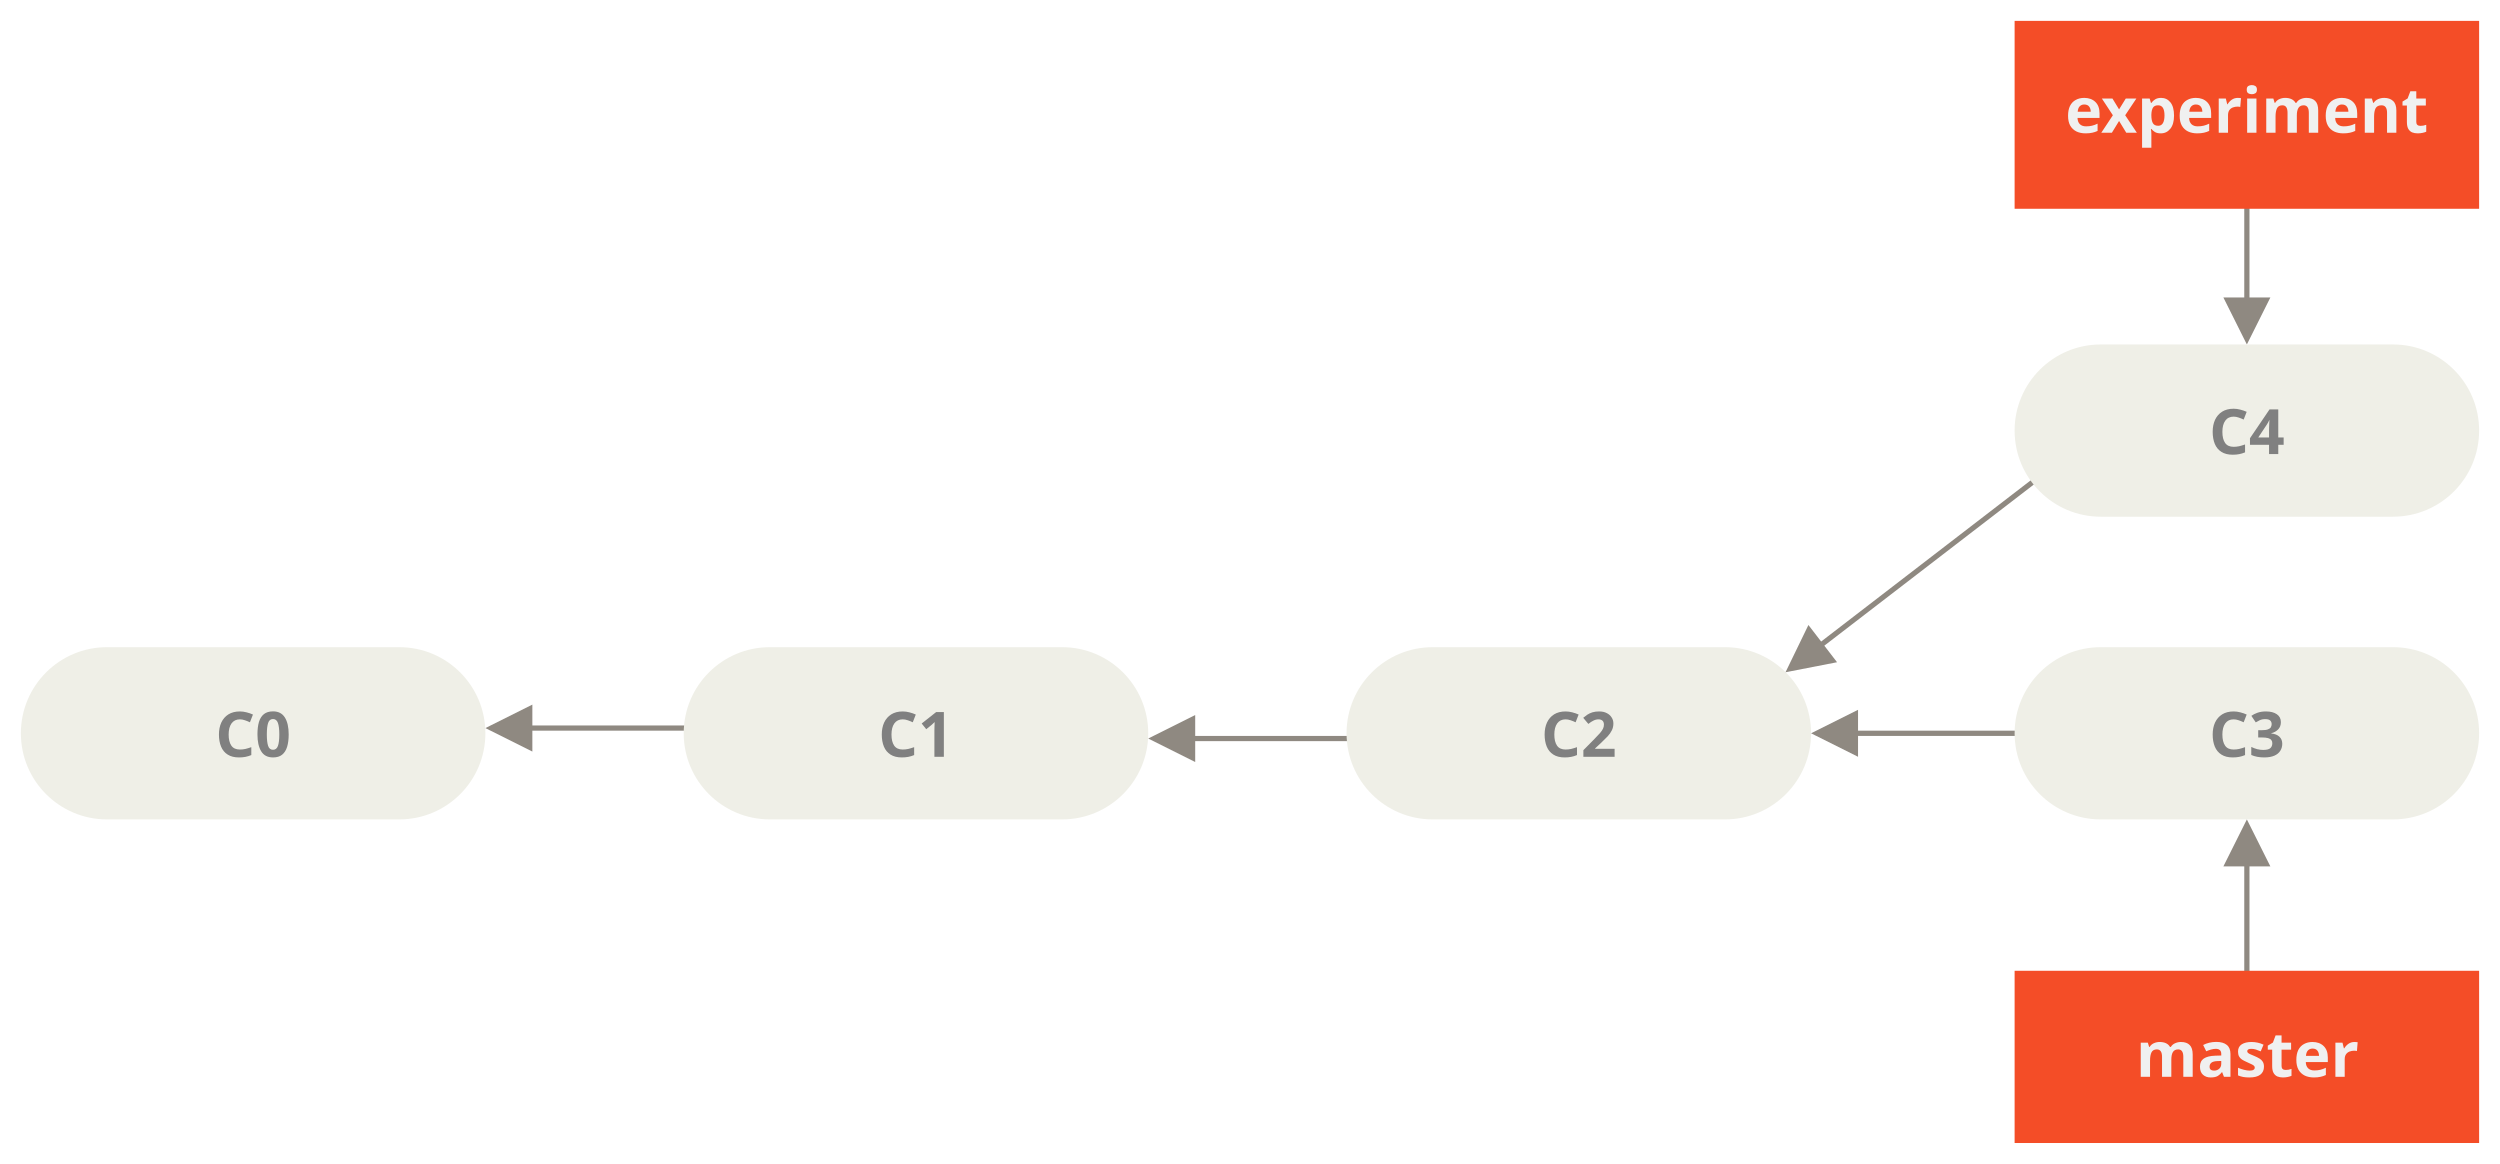
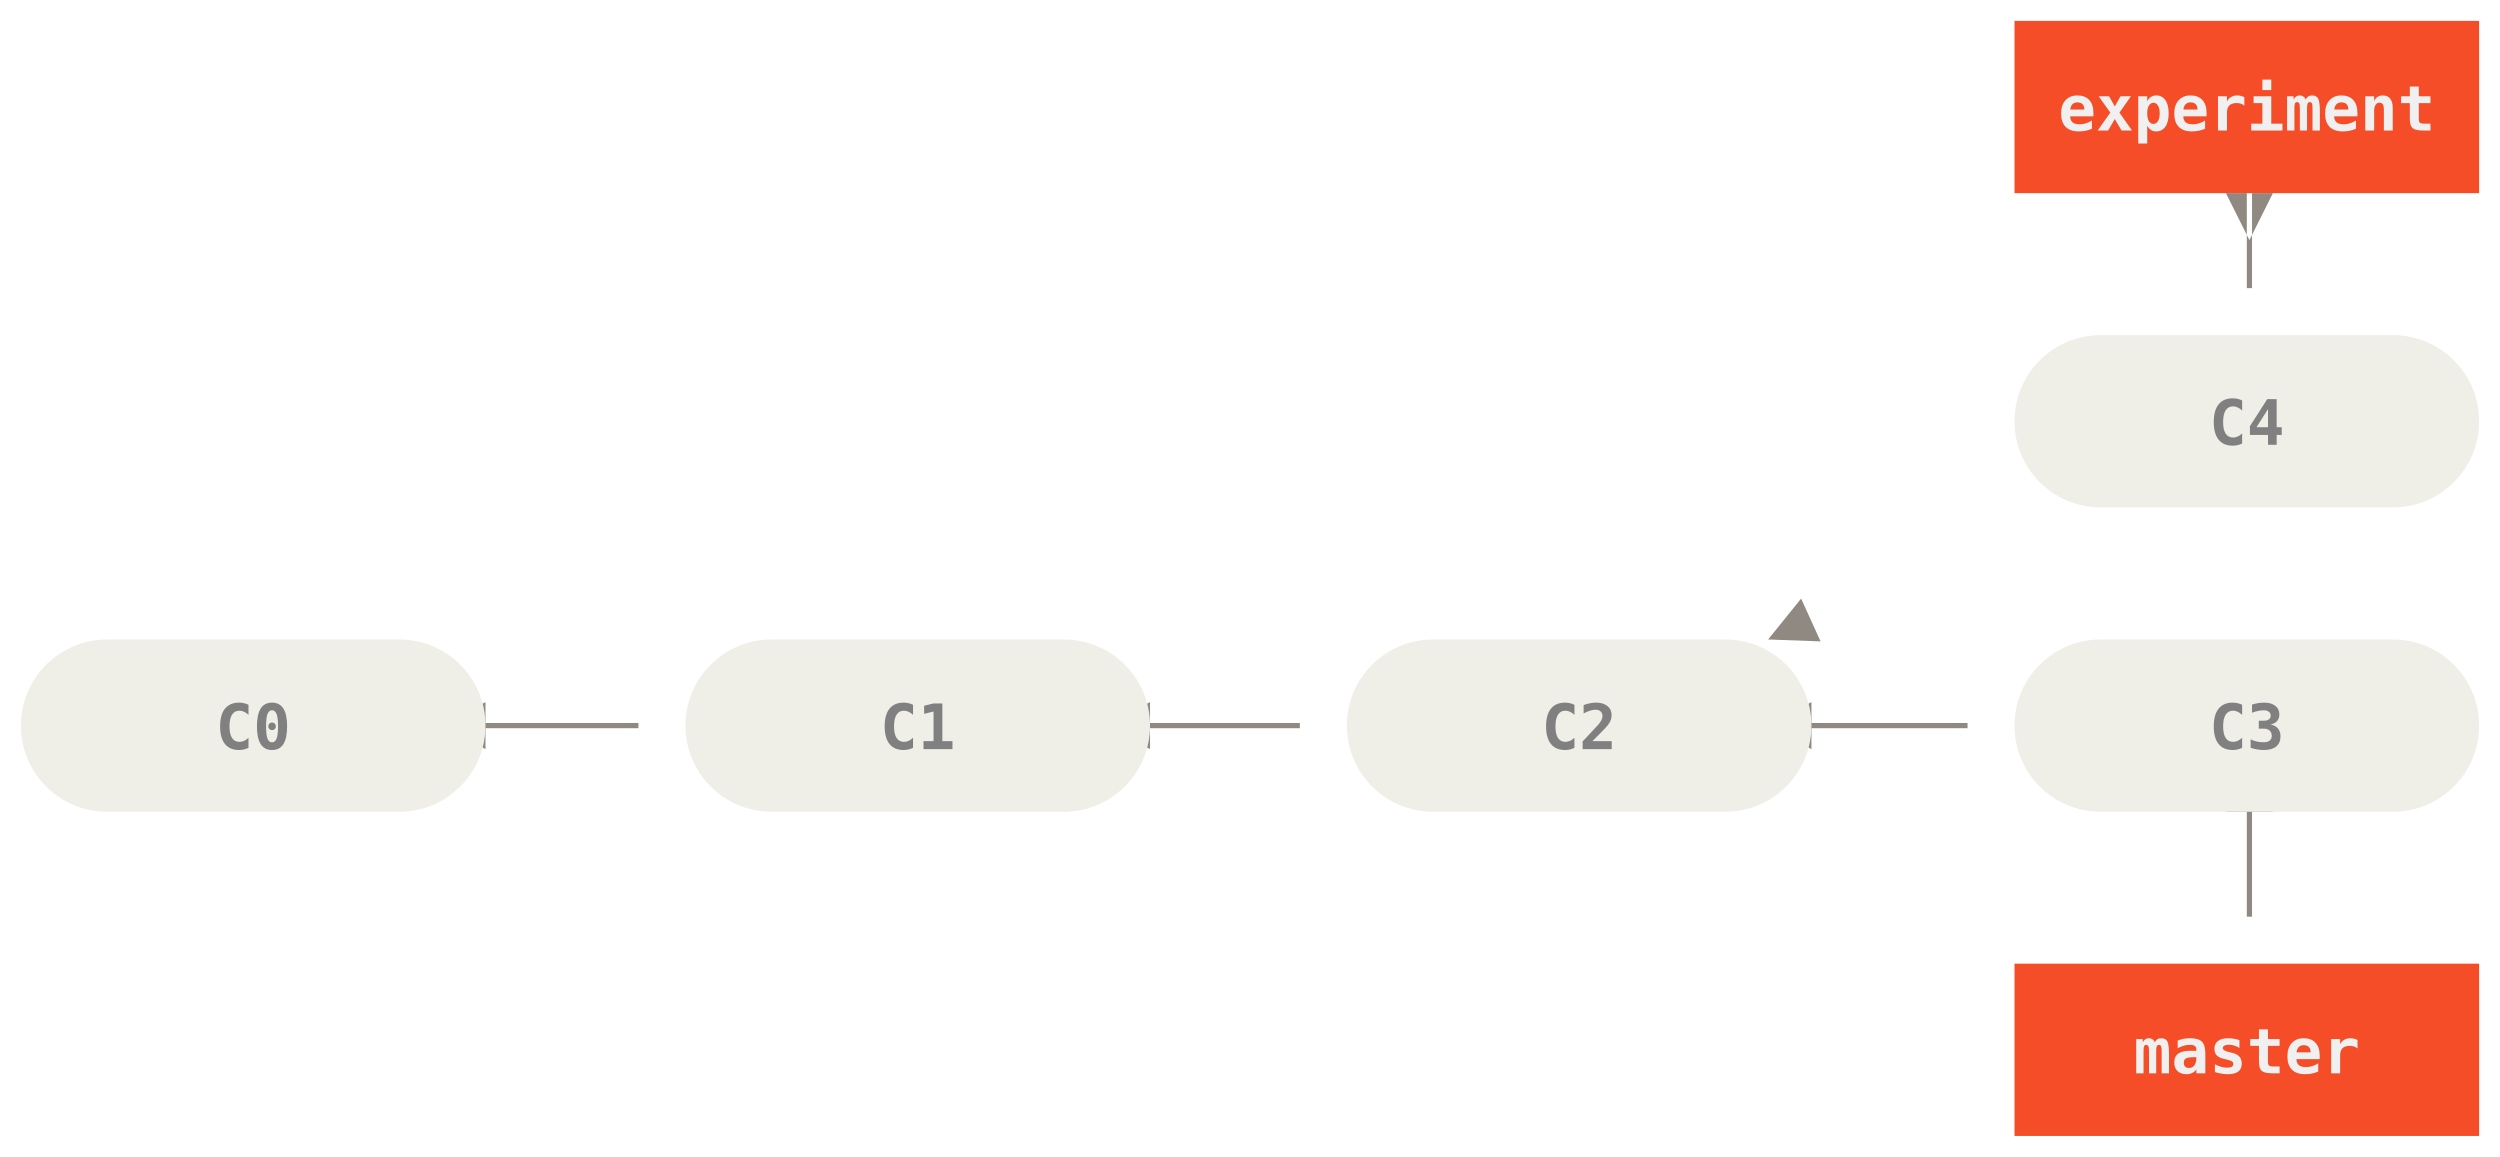
- <svg xmlns="http://www.w3.org/2000/svg" id="svg34938" version="1.1" viewBox="0 0 479 223">
-   <g id="03---Rebase-1" transform="translate(-10,-7)" style="fill-rule:evenodd;fill:none">
-     <path id="Line" d="m112 146h35v1h-35v4l-9-4.5 9-4.5z" style="fill-rule:nonzero;fill:#8f8981" />
-     <path id="Line-2" d="m239 148h35v1h-35v4l-9-4.5 9-4.5z" style="fill-rule:nonzero;fill:#8f8981" />
-     <path id="Line-6" d="m366 147h35v1h-35v4l-9-4.5 9-4.5z" style="fill-rule:nonzero;fill:#8f8981" />
-     <g id="brown" transform="translate(14,131)">
-       <rect id="Rectangle-1" width="89" height="33" rx="16.5" ry="16.5" style="fill-rule:evenodd;fill:#efefe7" />
-       <text id="C6" font-size="12px" font-weight="700" style="fill:#979797;font-family:'Source Code Pro';font-size:12px;font-weight:700;text-anchor:middle">
-         <tspan id="tspan34882" x="44.5" y="21" style="fill:gray">C0</tspan>
-       </text>
-     </g>
-     <g id="g34892" transform="translate(141,131)">
-       <rect id="rect34886" width="89" height="33" rx="16.5" ry="16.5" style="fill-rule:evenodd;fill:#efefe7" />
-       <text id="text34890" font-size="12px" font-weight="700" style="fill:#979797;font-family:'Source Code Pro';font-size:12px;font-weight:700;text-anchor:middle">
-         <tspan id="tspan34888" x="44.5" y="21" style="fill:gray">C1</tspan>
-       </text>
-     </g>
-     <g id="g34900" transform="translate(268,131)">
-       <rect id="rect34894" width="89" height="33" rx="16.5" ry="16.5" style="fill-rule:evenodd;fill:#efefe7" />
-       <text id="text34898" font-size="12px" font-weight="700" style="fill:#979797;font-family:'Source Code Pro';font-size:12px;font-weight:700;text-anchor:middle">
-         <tspan id="tspan34896" x="44.5" y="21" style="fill:gray">C2</tspan>
-       </text>
-     </g>
-     <path id="Line-5" d="m358.93 129.92 45.659-35.122.61.793-45.659 35.122 2.439 3.171-9.877 1.921 4.39-9.054z" style="fill-rule:nonzero;fill:#8f8981" />
-     <g id="Line-7-+-ref-3" transform="translate(396,11)">
-       <path id="Line-7" transform="translate(1)" d="m43 53v-32h1v32h4l-4.5 9-4.5-9z" style="fill-rule:nonzero;fill:#8f8981" />
-       <g id="ref">
-         <rect id="Rectangle-2" transform="scale(.83962 1)" width="106" height="36" style="fill-rule:evenodd;fill:#f44d27" />
-         <text id="master" transform="translate(-8.5323 .51691)" font-size="12px" font-weight="700" style="fill:#979797;font-family:'Source Code Pro';font-size:12px;font-weight:700;text-anchor:middle">
-           <tspan id="tspan34905" x="53" y="20.909" style="fill:#f0f0f0">experiment</tspan>
-         </text>
-       </g>
-     </g>
-     <g id="brown-5-+-brown-4" transform="translate(396,73)">
-       <g id="g34916">
-         <rect id="rect34910" width="89" height="33" rx="16.5" ry="16.5" style="fill-rule:evenodd;fill:#efefe7" />
-         <text id="text34914" font-size="12px" font-weight="700" style="fill:#979797;font-family:'Source Code Pro';font-size:12px;font-weight:700;text-anchor:middle">
-           <tspan id="tspan34912" x="44.5" y="21" style="fill:gray">C4</tspan>
-         </text>
-       </g>
-       <g id="g34924" transform="translate(0,58)">
-         <rect id="rect34918" width="89" height="33" rx="16.5" ry="16.5" style="fill-rule:evenodd;fill:#efefe7" />
-         <text id="text34922" font-size="12px" font-weight="700" style="fill:#979797;font-family:'Source Code Pro';font-size:12px;font-weight:700;text-anchor:middle">
-           <tspan id="tspan34920" x="44.5" y="21" style="fill:gray">C3</tspan>
-         </text>
-       </g>
-     </g>
-     <g id="Line-4-+-ref-2" transform="translate(397,164)">
-       <path id="Line-4" d="m44 9v35h-1v-35h-4l4.5-9 4.5 9z" style="fill-rule:nonzero;fill:#8f8981" />
-       <g id="g34934" transform="translate(-1,29)">
-         <rect id="rect34928" transform="scale(.83962 1)" width="106" height="33" style="fill-rule:evenodd;fill:#f44d27" />
-         <text id="text34932" transform="translate(-8.4003 .316)" font-size="12px" font-weight="700" style="fill:#979797;font-family:'Source Code Pro';font-size:12px;font-weight:700;text-anchor:middle">
-           <tspan id="tspan34930" x="53" y="20" style="fill:#f0f0f0">master</tspan>
-         </text>
-       </g>
-     </g>
+ <svg xmlns="http://www.w3.org/2000/svg" version="1.1" width="957.8" height="443.2" viewBox="0 0 478.9 221.6">
+   <path d="m93 138.5h29.3v1h-29.3v4l-9-4.5 9-4.5z" fill="#8f8981" />
+   <path d="m220.3 138.5h28.7v1h-28.7v4l-9-4.5 9-4.5z" fill="#8f8981" />
+   <path d="m347 138.5h29.9v1h-29.9v4l-9-4.5 9-4.5z" fill="#8f8981" />
+   <path d="M394.202 97.2 L346.887 118.767 L345.021 114.672 L338.698 122.5 L348.754 122.862 L346.887 118.767 Z" fill="#8f8981" />
+   <path d="m430.4 37v18.2h1v-18.2h4l-4.5 9-4.5-9z" fill="#8f8981" />
+   <path d="m430.4 155.5v20.1h1v-20.1h4l-4.5-9-4.5 9z" fill="#8f8981" />
+   <g>
+     <rect x="4" y="122.5" width="89" height="33" rx="16.5" ry="16.5" fill="#efefe7" />
+     <text font-size="12px" font-weight="700" font-family="'JetBrains Mono', 'Source Code Pro', monospace" text-anchor="middle">
+       <tspan x="48.5" y="143.5" fill="gray">C0</tspan>
+     </text>
+   </g>
+   <g>
+     <rect x="131.3" y="122.5" width="89" height="33" rx="16.5" ry="16.5" fill="#efefe7" />
+     <text font-size="12px" font-weight="700" font-family="'JetBrains Mono', 'Source Code Pro', monospace" text-anchor="middle">
+       <tspan x="175.8" y="143.5" fill="gray">C1</tspan>
+     </text>
+   </g>
+   <g>
+     <rect x="258" y="122.5" width="89" height="33" rx="16.5" ry="16.5" fill="#efefe7" />
+     <text font-size="12px" font-weight="700" font-family="'JetBrains Mono', 'Source Code Pro', monospace" text-anchor="middle">
+       <tspan x="302.5" y="143.5" fill="gray">C2</tspan>
+     </text>
+   </g>
+   <g>
+     <rect x="385.9" y="4" width="89" height="33" fill="#f44d27" />
+     <text font-size="12px" font-weight="700" font-family="'JetBrains Mono', 'Source Code Pro', monospace" text-anchor="middle">
+       <tspan x="430.4" y="25" fill="#f0f0f0">experiment</tspan>
+     </text>
+   </g>
+   <g>
+     <rect x="385.9" y="64.2" width="89" height="33" rx="16.5" ry="16.5" fill="#efefe7" />
+     <text font-size="12px" font-weight="700" font-family="'JetBrains Mono', 'Source Code Pro', monospace" text-anchor="middle">
+       <tspan x="430.4" y="85.2" fill="gray">C4</tspan>
+     </text>
+   </g>
+   <g>
+     <rect x="385.9" y="122.5" width="89" height="33" rx="16.5" ry="16.5" fill="#efefe7" />
+     <text font-size="12px" font-weight="700" font-family="'JetBrains Mono', 'Source Code Pro', monospace" text-anchor="middle">
+       <tspan x="430.4" y="143.5" fill="gray">C3</tspan>
+     </text>
+   </g>
+   <g>
+     <rect x="385.9" y="184.6" width="89" height="33" fill="#f44d27" />
+     <text font-size="12px" font-weight="700" font-family="'JetBrains Mono', 'Source Code Pro', monospace" text-anchor="middle">
+       <tspan x="430.4" y="205.6" fill="#f0f0f0">master</tspan>
+     </text>
  </g>
</svg>
